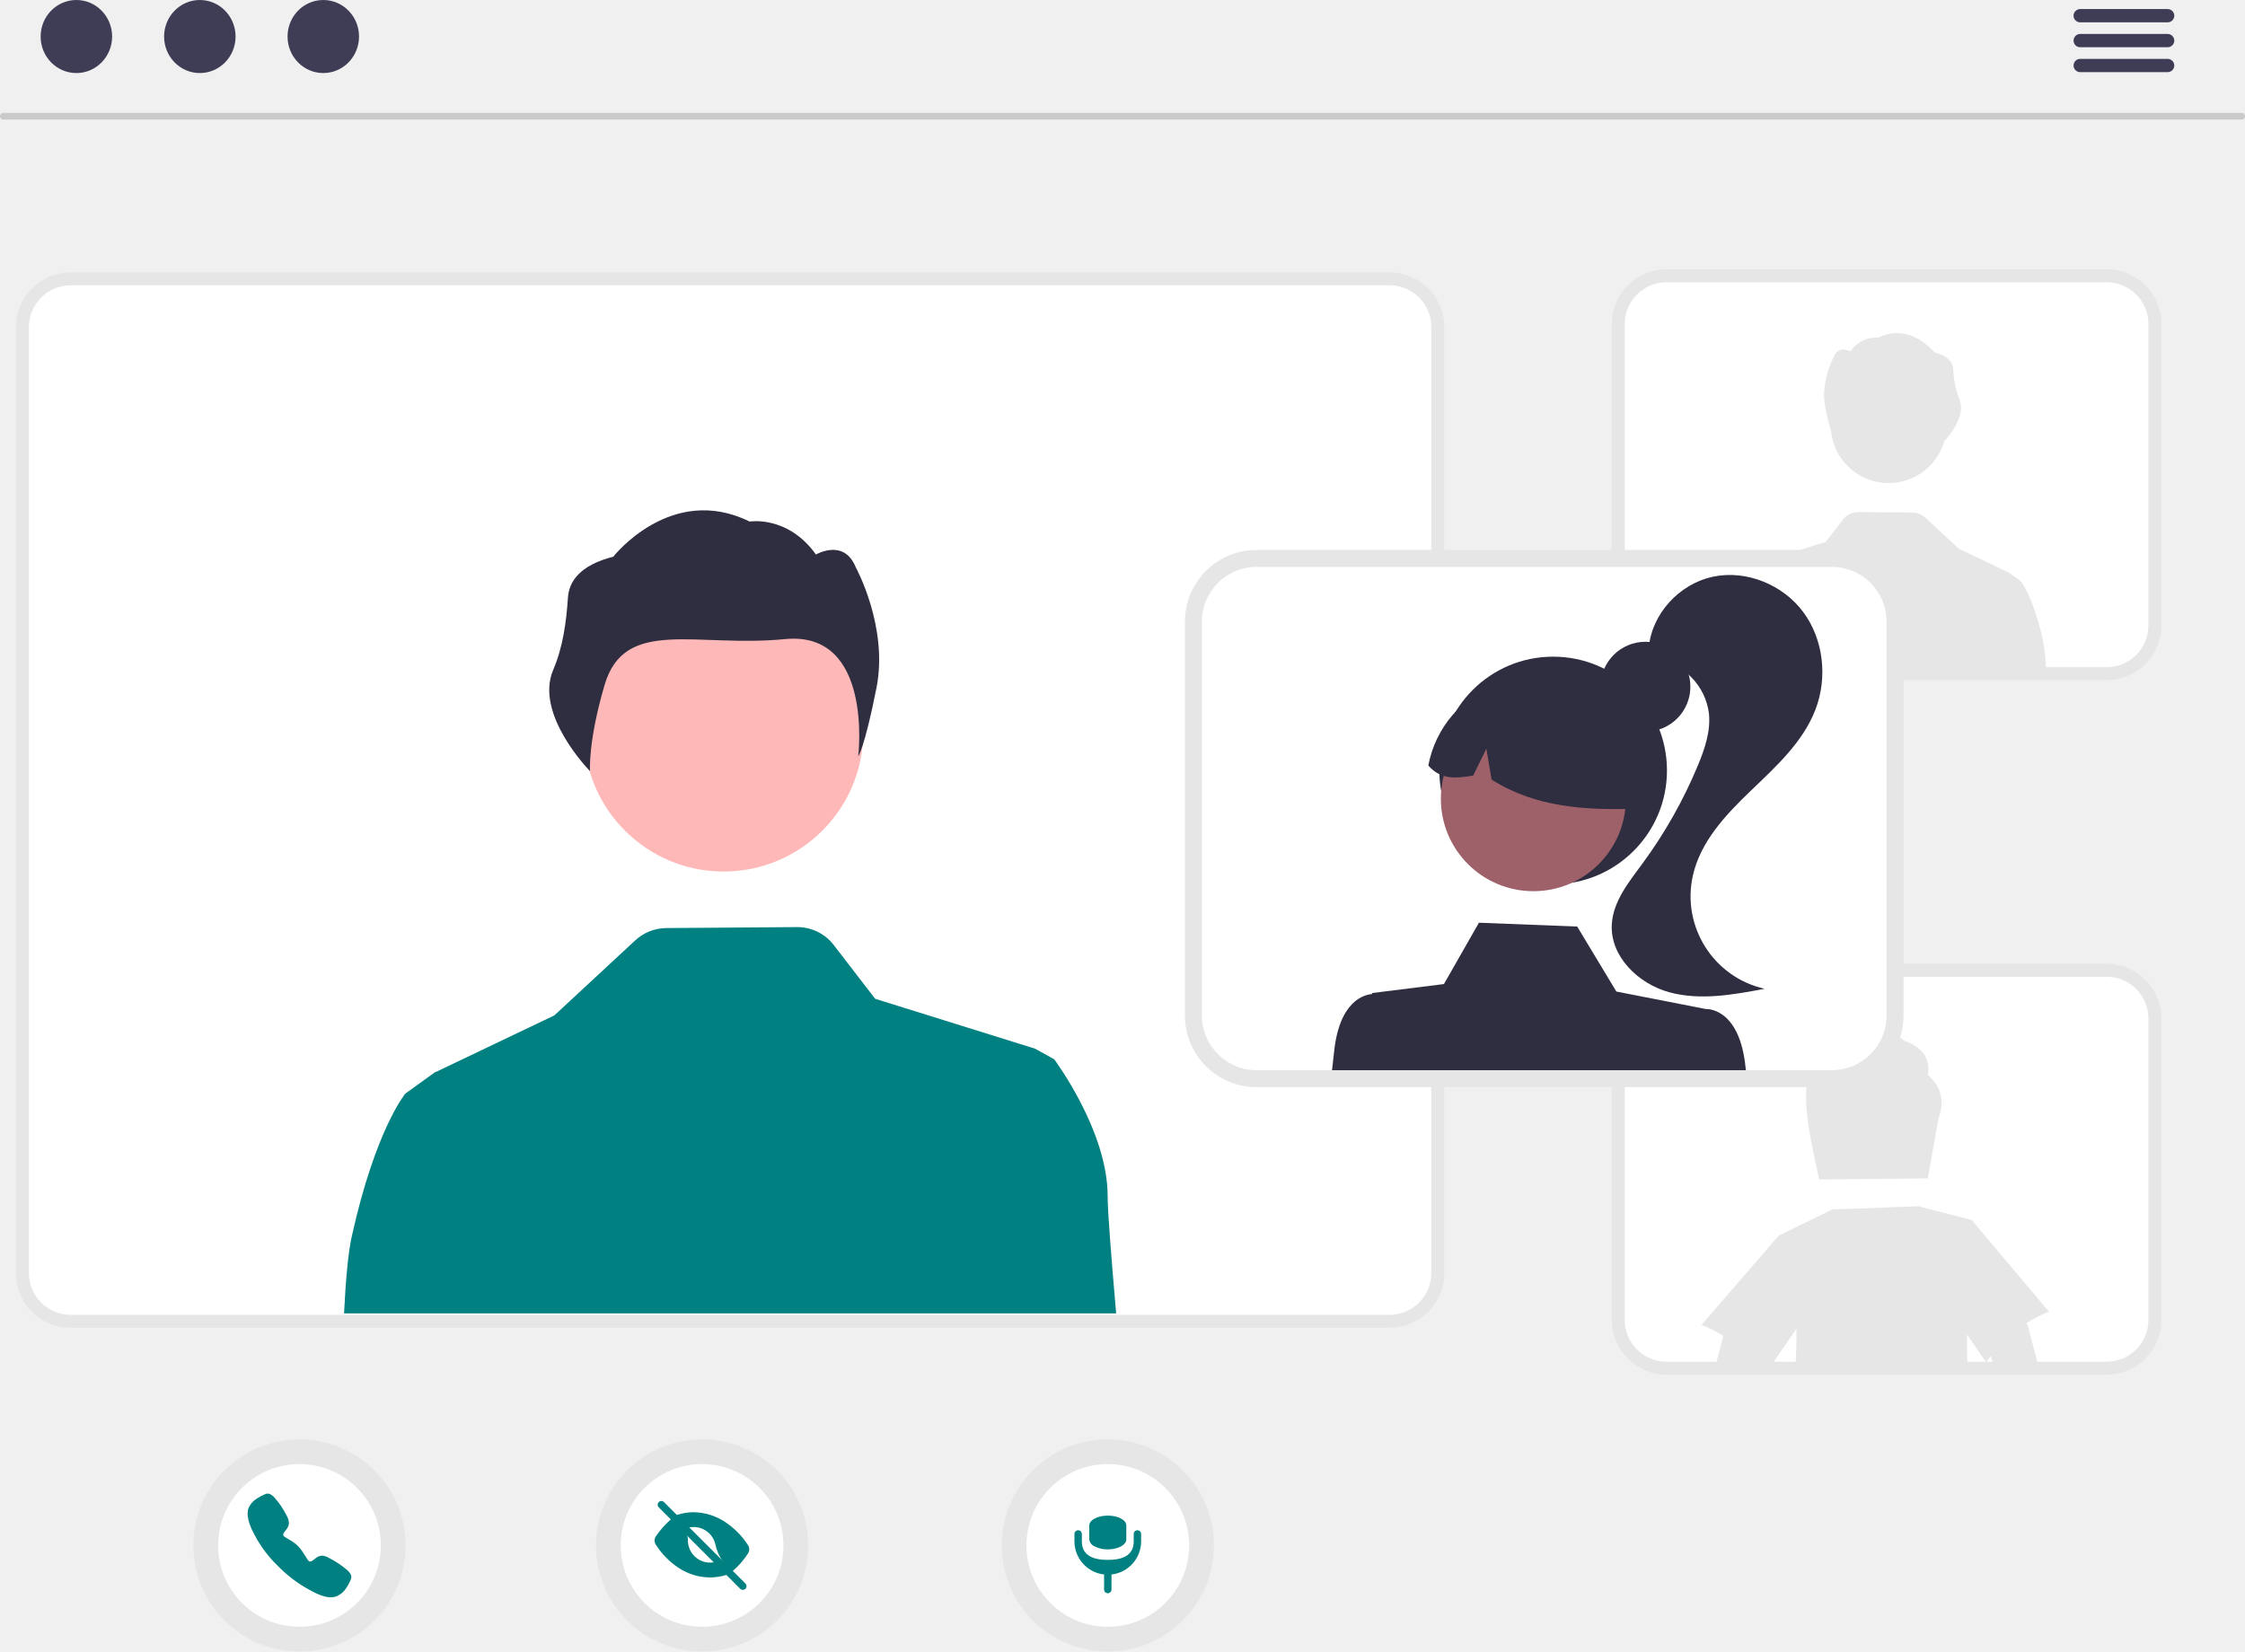
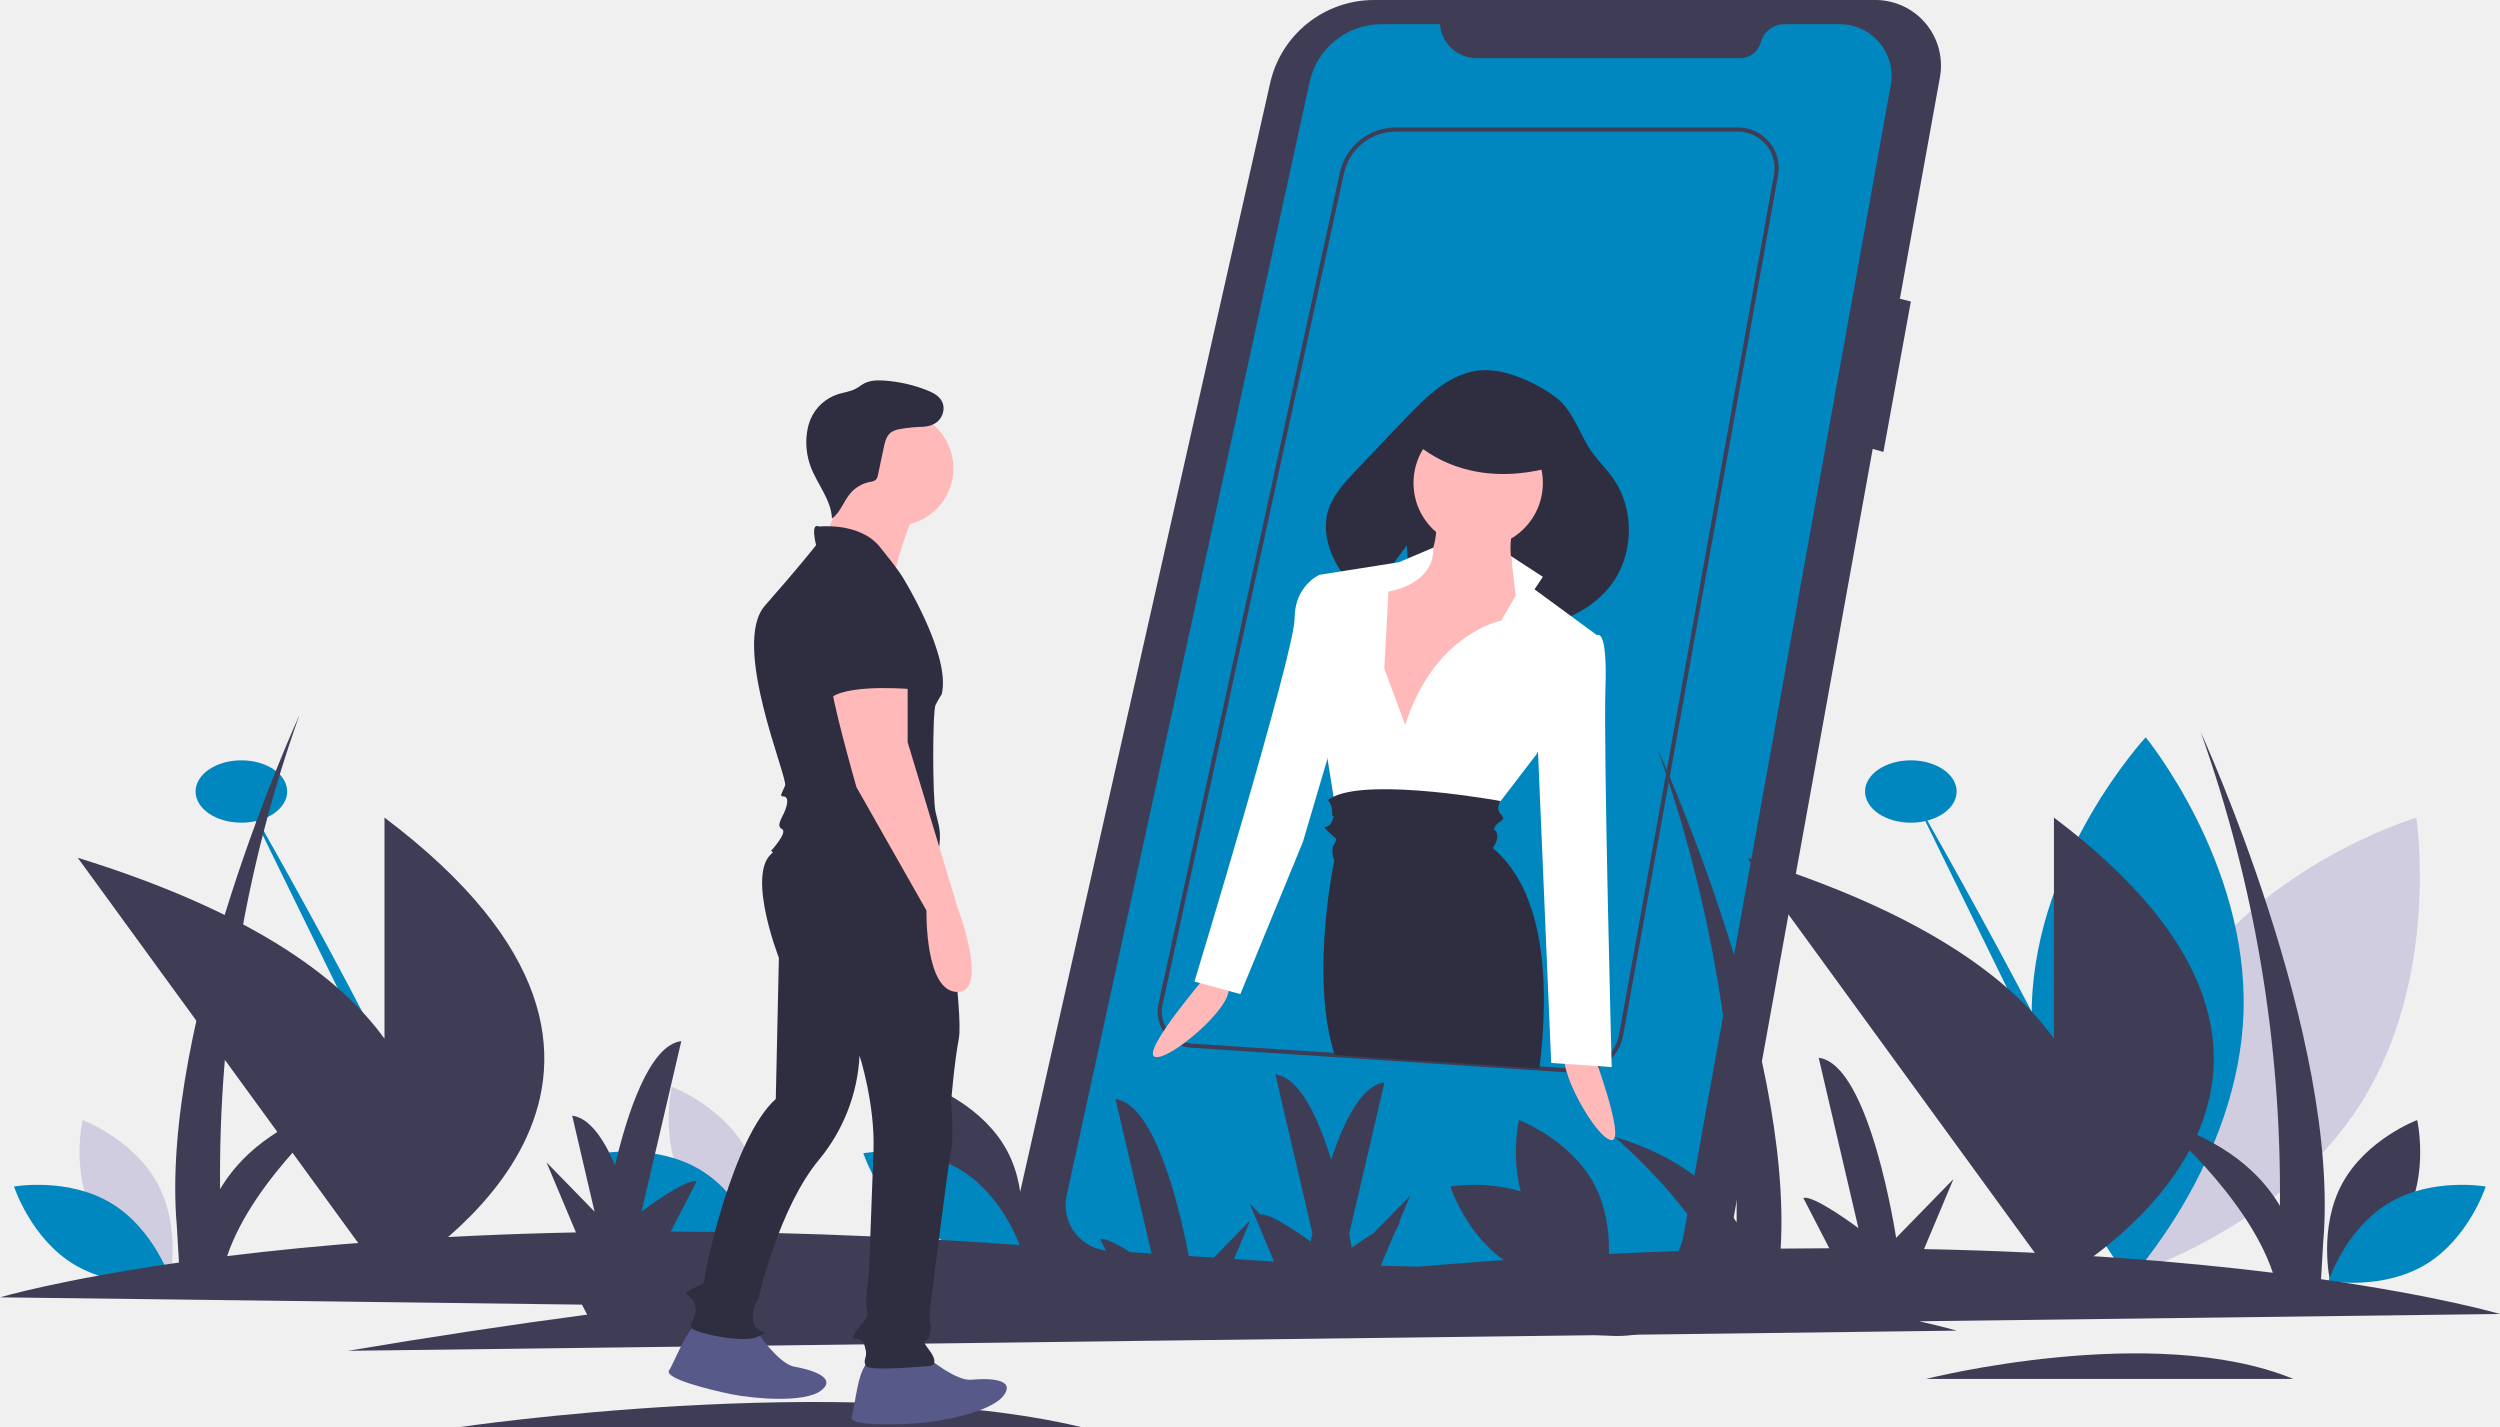
- <svg xmlns="http://www.w3.org/2000/svg" data-name="Layer 1" width="749.467" height="551.451" viewBox="0 0 749.467 551.451">
-   <path d="M689.138,617.637H248.87a18.307,18.307,0,0,1-18.286-18.286V283.484a18.307,18.307,0,0,1,18.286-18.286H689.138a18.307,18.307,0,0,1,18.286,18.286V599.351A18.307,18.307,0,0,1,689.138,617.637ZM248.87,274.822a8.672,8.672,0,0,0-8.662,8.662V599.351a8.672,8.672,0,0,0,8.662,8.662H689.138a8.672,8.672,0,0,0,8.662-8.662V283.484a8.672,8.672,0,0,0-8.662-8.662Z" transform="translate(-225.2664 -174.2744)" fill="#e6e6e6" />
-   <circle cx="234.381" cy="516.028" r="35.423" fill="#e6e6e6" />
-   <circle cx="234.381" cy="516.028" r="27.158" fill="#fff" />
-   <path d="M473.252,705.135a1.231,1.231,0,0,1-.874-.363L445.164,677.559a1.237,1.237,0,0,1,1.749-1.749l27.214,27.214a1.237,1.237,0,0,1-.874,2.111Z" transform="translate(-225.2664 -174.2744)" fill="#008080" />
-   <path d="M475.006,692.92a2.489,2.489,0,0,0-.008-2.687,26.203,26.203,0,0,0-7.675-7.772,19.447,19.447,0,0,0-10.51-3.252,17.514,17.514,0,0,0-5.552.911.309.309,0,0,0-.121.513l3.652,3.652a.314.314,0,0,0,.297.081,7.422,7.422,0,0,1,8.966,5.454l.009.036a16.307,16.307,0,0,0,4.162,7.865l1.164,1.164a.31.31,0,0,0,.418.018A26.58,26.58,0,0,0,475.006,692.92Z" transform="translate(-225.2664 -174.2744)" fill="#008080" />
-   <path d="M462.336,696.036a7.422,7.422,0,0,1-7.422-7.421q0-.01,0-.019a4.905,4.905,0,0,0-1.369-3.522l-3.671-3.672a.31.31,0,0,0-.42-.016,30.912,30.912,0,0,0-5.229,5.852,2.468,2.468,0,0,0-.049,2.748,25.822,25.822,0,0,0,7.598,7.781,19.158,19.158,0,0,0,10.538,3.218,18.416,18.416,0,0,0,5.616-.893.309.309,0,0,0,.124-.513l-3.67-3.669a.311.311,0,0,0-.296-.081A7.419,7.419,0,0,1,462.336,696.036Z" transform="translate(-225.2664 -174.2744)" fill="#008080" />
-   <circle cx="99.981" cy="516.028" r="35.423" fill="#e6e6e6" />
-   <circle cx="99.981" cy="516.028" r="27.158" fill="#fff" />
-   <path d="M335.681,707.62c-1.509,0-3.629-.546-6.803-2.319a44.234,44.234,0,0,1-10.685-7.992,40.548,40.548,0,0,1-8.024-10.682c-2.848-5.18-2.363-7.895-1.82-9.055a7.228,7.228,0,0,1,2.833-3.04,13.629,13.629,0,0,1,2.214-1.175c.077-.033.149-.065.213-.094a2.069,2.069,0,0,1,1.697-.155,4.971,4.971,0,0,1,1.613,1.237,26.804,26.804,0,0,1,4.033,5.986,5.964,5.964,0,0,1,.791,2.452,3.874,3.874,0,0,1-.986,2.305c-.101.138-.202.271-.299.399-.588.773-.717.997-.632,1.395.172.802,2.785,1.499,4.898,3.607s3.104,5.003,3.909,5.174c.416.089.644-.046,1.442-.655.114-.087.232-.178.355-.268a3.895,3.895,0,0,1,2.339-1.047h.005a5.602,5.602,0,0,1,2.463.864,29.533,29.533,0,0,1,5.964,4.003,4.969,4.969,0,0,1,1.241,1.609,2.086,2.086,0,0,1-.155,1.701c-.029.064-.06.135-.094.213a13.645,13.645,0,0,1-1.182,2.21,7.23,7.23,0,0,1-3.045,2.828A5.212,5.212,0,0,1,335.681,707.62Z" transform="translate(-225.2664 -174.2744)" fill="#008080" />
-   <circle cx="369.822" cy="516.028" r="35.423" fill="#e6e6e6" />
-   <circle cx="369.822" cy="516.028" r="27.158" fill="#fff" />
-   <path d="M604.984,685.231a1.237,1.237,0,0,0-1.237,1.237v2.474c0,4.782-3.877,6.185-8.659,6.185-4.782,0-8.659-1.403-8.659-6.185v-2.474a1.237,1.237,0,1,0-2.474,0v2.474a11.144,11.144,0,0,0,9.896,11.059v5.022a1.237,1.237,0,0,0,1.237,1.237h0a1.237,1.237,0,0,0,1.237-1.237v-5.022a11.144,11.144,0,0,0,9.896-11.059v-2.474A1.237,1.237,0,0,0,604.984,685.231Z" transform="translate(-225.2664 -174.2744)" fill="#008080" />
-   <path d="M595.088,691.627a9.276,9.276,0,0,1-4.372-1,2.909,2.909,0,0,1-1.813-2.36v-4.604c-.013-1.825,2.734-3.311,6.137-3.318h0c.016,0,.032,0,.048,0,3.379-.02,6.148,1.434,6.185,3.247q.001.035,0,.071v4.604C601.29,690.11,598.523,691.613,595.088,691.627Z" transform="translate(-225.2664 -174.2744)" fill="#008080" />
-   <path d="M689.138,613.306H248.87a13.971,13.971,0,0,1-13.955-13.955V283.484a13.971,13.971,0,0,1,13.955-13.955H689.138a13.971,13.971,0,0,1,13.955,13.955V599.351A13.971,13.971,0,0,1,689.138,613.306Z" transform="translate(-225.2664 -174.2744)" fill="#fff" />
-   <circle id="bc830966-b266-4f4f-8d3f-80253a76a671" data-name="ab6171fa-7d69-4734-b81c-8dff60f9761b" cx="241.582" cy="244.406" r="46.601" fill="#ffb8b8" />
-   <path id="b07e6ca0-7838-4b10-83c0-af225f768a0c-263" data-name="bf427902-b9bf-4946-b5d7-5c1c7e04535e" d="M414.864,373.849c.352-5.352,3.891-10.828,15.135-13.689,0,0,19.297-24.675,45.519-11.735,0,0,12.712-2.187,22.139,11.002,0,0,9.346-5.512,13.289,4.258,0,0,10.961,19.929,6.926,40.256s-6.101,22.864-6.101,22.864,5.144-42.046-24.483-39.131-53.478-7.503-60.188,15.308c-5.571,18.942-4.869,28.779-4.869,28.779s-18.63-18.896-12.296-33.775C413.175,390.376,414.32,382.103,414.864,373.849Z" transform="translate(-225.2664 -174.2744)" fill="#2f2e41" />
-   <path d="M340.121,612.824H597.886c-1.723-19.662-2.849-34.291-2.849-39.238,0-21.818-17.853-45.628-17.853-45.628l-6.39-3.532L517.428,507.776,503.617,489.836a15.357,15.357,0,0,0-12.3-6.005l-43.627.327a15.404,15.404,0,0,0-10.346,4.1L410.33,513.319l-39.623,18.921-.067-.067-.414.308-5.88,4.235-3.782,2.733s-9.923,11.905-17.853,47.611C341.517,592.43,340.68,601.419,340.121,612.824Z" transform="translate(-225.2664 -174.2744)" fill="#008080" />
-   <path d="M973.649,214.191H226.351a1.109,1.109,0,0,1,0-2.218H973.649a1.109,1.109,0,0,1,0,2.218Z" transform="translate(-225.2664 -174.2744)" fill="#cacaca" />
-   <ellipse cx="25.497" cy="12.197" rx="11.931" ry="12.197" fill="#3f3d56" />
-   <ellipse cx="66.712" cy="12.197" rx="11.931" ry="12.197" fill="#3f3d56" />
-   <ellipse cx="107.927" cy="12.197" rx="11.931" ry="12.197" fill="#3f3d56" />
-   <path d="M948.955,181.735H919.67a2.218,2.218,0,0,1,0-4.435h29.285a2.218,2.218,0,0,1,0,4.435Z" transform="translate(-225.2664 -174.2744)" fill="#3f3d56" />
-   <path d="M948.955,190.051H919.67a2.218,2.218,0,0,1,0-4.435h29.285a2.218,2.218,0,0,1,0,4.435Z" transform="translate(-225.2664 -174.2744)" fill="#3f3d56" />
-   <path d="M948.955,198.366H919.67a2.218,2.218,0,0,1,0-4.435h29.285a2.218,2.218,0,0,1,0,4.435Z" transform="translate(-225.2664 -174.2744)" fill="#3f3d56" />
-   <path d="M928.538,633.289H781.618a18.307,18.307,0,0,1-18.286-18.286V514.376a18.307,18.307,0,0,1,18.286-18.286H928.538a18.307,18.307,0,0,1,18.286,18.286V615.003A18.307,18.307,0,0,1,928.538,633.289ZM781.618,505.714a8.672,8.672,0,0,0-8.662,8.662V615.003a8.672,8.672,0,0,0,8.662,8.662H928.538a8.672,8.672,0,0,0,8.662-8.662V514.376a8.672,8.672,0,0,0-8.662-8.662Z" transform="translate(-225.2664 -174.2744)" fill="#e6e6e6" />
-   <path d="M928.538,628.958H781.618a13.971,13.971,0,0,1-13.955-13.955V514.375a13.971,13.971,0,0,1,13.955-13.955h146.92a13.971,13.971,0,0,1,13.955,13.955v100.627A13.971,13.971,0,0,1,928.538,628.958Z" transform="translate(-225.2664 -174.2744)" fill="#fff" />
-   <path d="M868.855,533.177c.85-5.299-1.554-9.2-7.926-11.402-6.338-5.5-15.706-6.819-21.329,1.99a8.823,8.823,0,0,0-9.301,7.903c-5.165,6.003.57,28.036,2.269,36.431l9.066-.089,18.098-.179,9.122-.089,3.477-19.686C874.444,542.332,873.583,537.313,868.855,533.177Z" transform="translate(-225.2664 -174.2744)" fill="#e6e6e6" />
-   <path d="M901.776,616.054a43.68,43.68,0,0,1,7.49-3.823l-25.778-30.607-17.036-4.36q-.209-.118-.415-.241l-28.739,1.102-.123-.123L819.054,586.867l-25.778,29.802a43.376,43.376,0,0,1,7.3,3.689l-2.661,10.117h18.445l4.907-7.132h.246c0-.123.011-.246.011-.369l3.443-5.008c.078,4.047-.034,8.216-.313,12.509h57.369c-.089-3.566-.112-7.11-.112-10.631l6.417,9.312c.481-.704.995-1.364,1.509-2.035l1.263,3.354H905.789l-3.521-13.392A3.132,3.132,0,0,0,901.776,616.054Z" transform="translate(-225.2664 -174.2744)" fill="#e6e6e6" />
-   <path d="M928.538,401.384H781.618a18.307,18.307,0,0,1-18.286-18.286V282.471a18.307,18.307,0,0,1,18.286-18.286H928.538a18.307,18.307,0,0,1,18.286,18.286V383.098A18.307,18.307,0,0,1,928.538,401.384ZM781.618,273.81a8.672,8.672,0,0,0-8.662,8.662V383.098a8.672,8.672,0,0,0,8.662,8.662H928.538a8.672,8.672,0,0,0,8.662-8.662V282.471a8.672,8.672,0,0,0-8.662-8.662Z" transform="translate(-225.2664 -174.2744)" fill="#e6e6e6" />
-   <path d="M928.538,397.053H781.618a13.971,13.971,0,0,1-13.955-13.955V282.471a13.971,13.971,0,0,1,13.955-13.955H928.538a13.971,13.971,0,0,1,13.955,13.955V383.098A13.971,13.971,0,0,1,928.538,397.053Z" transform="translate(-225.2664 -174.2744)" fill="#fff" />
-   <path d="M836.521,318.131a19.333,19.333,0,0,0,37.813,3.476c.626-.652,7.565-8.067,5.053-13.966a30.521,30.521,0,0,1-2.045-10.018c-.146-2.221-1.615-4.494-6.282-5.682,0,0-8.009-10.241-18.892-4.871,0,0-5.276-.908-9.188,4.566,0,0-3.879-2.288-5.515,1.767,0,0-4.549,8.271-2.874,16.708A72.671,72.671,0,0,0,836.521,318.131Z" transform="translate(-225.2664 -174.2744)" fill="#e6e6e6" />
-   <path d="M907.288,388.114c-3.291-14.819-7.41-19.76-7.41-19.76l-1.57-1.134-2.441-1.758-.172-.128-.028.028-16.445-7.853-11.212-10.401a6.393,6.393,0,0,0-4.294-1.702L845.611,345.27a6.374,6.374,0,0,0-5.105,2.493l-5.732,7.446-22.149,6.91-2.652,1.466s-7.41,9.882-7.41,18.938c0,2.053-.467,8.125-1.182,16.285H908.363A72.966,72.966,0,0,0,907.288,388.114Z" transform="translate(-225.2664 -174.2744)" fill="#e6e6e6" />
-   <path d="M836.83,537.277H644.747A23.934,23.934,0,0,1,620.84,513.37V381.81A23.934,23.934,0,0,1,644.747,357.903h192.083a23.934,23.934,0,0,1,23.907,23.907V513.37A23.934,23.934,0,0,1,836.83,537.277ZM644.747,370.486a11.338,11.338,0,0,0-11.324,11.324V513.37a11.338,11.338,0,0,0,11.324,11.324h192.083A11.338,11.338,0,0,0,848.154,513.37V381.81a11.338,11.338,0,0,0-11.324-11.324Z" transform="translate(-225.2664 -174.2744)" fill="#e6e6e6" />
-   <path d="M836.828,363.564h-192.08a18.275,18.275,0,0,0-18.25,18.25v131.56a18.266,18.266,0,0,0,18.25,18.24h192.08a18.266,18.266,0,0,0,18.25-18.24v-131.56A18.275,18.275,0,0,0,836.828,363.564Z" transform="translate(-225.2664 -174.2744)" fill="#fff" />
-   <circle cx="549.313" cy="229.288" r="15" fill="#2f2e41" />
-   <circle cx="518.498" cy="257.26" r="38" fill="#2f2e41" />
-   <circle cx="511.896" cy="266.692" r="30.879" fill="#9e616a" />
-   <path d="M725.521,402.511a35.371,35.371,0,0,1,45.783,41.818c-16.217.437-33.009-.204-48.078-9.736l-1.76-10.328-4.389,8.966c-5.442.928-10.827,1.54-14.985-3.357A36.116,36.116,0,0,1,725.521,402.511Z" transform="translate(-225.2664 -174.2744)" fill="#2f2e41" />
-   <path d="M797.06,366.851c11.158-2.388,23.377,2.618,30.186,11.774,6.81,9.156,8.18,21.896,4.099,32.552-4.163,10.871-13.151,19.029-21.556,27.084-8.404,8.054-16.865,17.047-19.388,28.411a31.667,31.667,0,0,0,23.971,37.759c-10.526,1.997-21.49,3.981-31.826,1.165-10.337-2.816-19.791-11.969-19.198-22.666.427-7.708,5.689-14.145,10.265-20.361a156.364,156.364,0,0,0,18.484-32.739c2.301-5.545,4.313-11.464,3.667-17.432A20.916,20.916,0,0,0,778.467,394.485l-2.76-3.874C776.628,379.238,785.902,369.239,797.06,366.851Z" transform="translate(-225.2664 -174.2744)" fill="#2f2e41" />
-   <path d="M808.008,530.764c-2-20.38-13.3-19.58-13.3-19.58l-29.84-5.83-13.07-21.7-32.81-1.28-11.68,20.48-24,3-.02.34c-2.38.18-10.96,2.06-12.68,19.57-.16,1.61-.38,3.58-.66,5.85h138.15C808.068,531.314,808.038,531.034,808.008,530.764Z" transform="translate(-225.2664 -174.2744)" fill="#2f2e41" />
+ <svg xmlns="http://www.w3.org/2000/svg" data-name="Layer 1" width="1200.983" height="685.505" viewBox="0 0 1200.983 685.505">
+   <path d="M900.193,107.249H659.577a51.15,51.15,0,0,0-49.898,39.901L488.101,686.416a41.34,41.34,0,0,0,38.294,50.382L773.749,748.986a54.615,54.615,0,0,0,56.43-44.827l68.967-381.268,5.131,1.466,13.196-72.265-5.281-1.32,19.251-106.426A31.493,31.493,0,0,0,900.193,107.249Z" transform="translate(0.49146 -107.2475)" fill="#3f3d56" />
+   <path d="M691.254,118.874H663.167a35.349,35.349,0,0,0-34.536,27.813L511.932,681.555a21.903,21.903,0,0,0,19.967,26.525l246.554,16.159a28.367,28.367,0,0,0,29.773-23.277L907.806,148.124a24.846,24.846,0,0,0-24.452-29.25h-26.645a11.726,11.726,0,0,0-11.323,8.677v0a10.352,10.352,0,0,1-9.996,7.661H708.897a17.695,17.695,0,0,1-17.643-16.338Z" transform="translate(0.49146 -107.2475)" fill="#0087bf" />
+   <path d="M1047.635,582.907c-38.475,60.796-26.665,137.293-26.665,137.293s74.19-22.072,112.665-82.867,26.665-137.293,26.665-137.293S1086.11,522.112,1047.635,582.907Z" transform="translate(0.49146 -107.2475)" fill="#d0cde1" />
+   <path d="M1077.297,593.16c-2.128,71.916-54.718,128.71-54.718,128.71s-49.14-59.804-47.013-131.72S1030.284,461.44,1030.284,461.44,1079.424,521.244,1077.297,593.16Z" transform="translate(0.49146 -107.2475)" fill="#0087bf" />
+   <ellipse cx="115.953" cy="380.233" rx="22" ry="14.975" fill="#0087bf" />
+   <path d="M115.461,487.481S219.96,669.048,217.21,695.253" transform="translate(0.49146 -107.2475)" fill="#0087bf" />
+   <path d="M184.21,500.006V606.219C162.321,575.889,118.661,544.658,36.846,519.306L184.21,721.722V723.26s.278-.15.797-.443l.251.345s.21-.281.587-.825C203.014,712.391,347.009,622.719,184.21,500.006Z" transform="translate(0.49146 -107.2475)" fill="#3f3d56" />
+   <ellipse cx="917.953" cy="380.233" rx="22" ry="14.975" fill="#0087bf" />
+   <path d="M917.461,487.481s104.499,181.567,101.749,207.773" transform="translate(0.49146 -107.2475)" fill="#0087bf" />
+   <path d="M986.21,500.006V606.219C964.321,575.889,920.661,544.658,838.846,519.306L986.21,721.722V723.26s.278-.15.797-.443l.251.345s.21-.281.587-.825C1005.014,712.391,1149.009,622.719,986.21,500.006Z" transform="translate(0.49146 -107.2475)" fill="#3f3d56" />
+   <path d="M44.941,692.259c11.55,21.42,36.063,30.615,36.063,30.615s5.787-25.533-5.763-46.953-36.063-30.615-36.063-30.615S33.391,670.839,44.941,692.259Z" transform="translate(0.49146 -107.2475)" fill="#d0cde1" />
+   <path d="M52.88,685.212C73.732,697.757,81.763,722.676,81.763,722.676s-25.777,4.579-46.63-7.967S6.25,677.245,6.25,677.245,32.027,672.666,52.88,685.212Z" transform="translate(0.49146 -107.2475)" fill="#0087bf" />
+   <path d="M734.941,692.259c11.55,21.42,36.063,30.615,36.063,30.615s5.787-25.533-5.763-46.953-36.063-30.615-36.063-30.615S723.391,670.839,734.941,692.259Z" transform="translate(0.49146 -107.2475)" fill="#3f3d56" />
+   <path d="M742.88,685.212c20.852,12.545,28.883,37.464,28.883,37.464s-25.777,4.579-46.63-7.967S696.25,677.245,696.25,677.245,722.027,672.666,742.88,685.212Z" transform="translate(0.49146 -107.2475)" fill="#3f3d56" />
+   <path d="M452.941,676.259c11.55,21.42,36.063,30.615,36.063,30.615s5.787-25.533-5.763-46.953-36.063-30.615-36.063-30.615S441.391,654.839,452.941,676.259Z" transform="translate(0.49146 -107.2475)" fill="#3f3d56" />
+   <path d="M460.88,669.212c20.852,12.545,28.883,37.464,28.883,37.464s-25.777,4.579-46.63-7.967S414.25,661.245,414.25,661.245,440.027,656.666,460.88,669.212Z" transform="translate(0.49146 -107.2475)" fill="#0087bf" />
+   <path d="M327.941,676.259c11.55,21.42,36.063,30.615,36.063,30.615s5.787-25.533-5.763-46.953-36.063-30.615-36.063-30.615S316.391,654.839,327.941,676.259Z" transform="translate(0.49146 -107.2475)" fill="#d0cde1" />
+   <path d="M335.88,669.212c20.852,12.545,28.883,37.464,28.883,37.464s-25.777,4.579-46.63-7.967S289.25,661.245,289.25,661.245,315.027,656.666,335.88,669.212Z" transform="translate(0.49146 -107.2475)" fill="#0087bf" />
+   <path d="M1154.941,692.259c-11.55,21.42-36.063,30.615-36.063,30.615s-5.787-25.533,5.763-46.953,36.063-30.615,36.063-30.615S1166.491,670.839,1154.941,692.259Z" transform="translate(0.49146 -107.2475)" fill="#3f3d56" />
+   <path d="M1147.002,685.212c-20.852,12.545-28.883,37.464-28.883,37.464s25.777,4.579,46.63-7.967,28.883-37.464,28.883-37.464S1167.855,672.666,1147.002,685.212Z" transform="translate(0.49146 -107.2475)" fill="#0087bf" />
+   <path d="M1200.491,738.477s-28.763-8.523-85.974-16.715l1.03-17.503c8.611-98.572-58.873-245.421-58.873-245.421a658.936,658.936,0,0,1,38.086,227.671c-8.949-15.17-26.075-31.441-58.723-41.151,0,0,42.751,35.741,55.335,73.321-43.14-5.333-99.031-10.011-167.568-11.382L937.93,673.664l-27.544,28.243s-12.535-83.537-37.188-86.51l19.077,81.814S870.739,681.07,865.837,682.773l12.442,24.123q-11.475.025-23.356.177c5.905-98.45-59.248-240.236-59.248-240.236a658.934,658.934,0,0,1,38.086,227.671c-8.949-15.17-26.075-31.441-58.723-41.151,0,0,29.394,24.575,46.61,54.396-43.29,1.199-90.268,3.722-140.911,7.985q-8.819-.258-17.931-.442l6.61-15.74,2.557-4.958a2.257,2.257,0,0,0-.436-.093l5.392-12.84-17.517,17.962c-3.936,2.386-7.885,5.103-10.56,7.003-.285-1.684-.685-3.953-1.201-6.671l16.96-72.736c-10.926,1.318-19.47,18.461-25.599,37.142-6.195-20.104-15.147-39.56-26.815-40.967L629.971,699.619c-.289,1.437-.553,2.796-.793,4.058-5.462-3.937-19.998-14.016-24.178-12.939l-5.12-5.25L612.239,714.916q-8.892.04-18.015.154-1.514-.168-3.027-.336l8.922-21.245-19.593,20.091q-4.785-.509-9.534-.999c-4.077-21.765-16.014-74.996-35.605-77.358l17.62,75.565q-4.373-.422-8.709-.826c-6.292-4.093-13.654-8.273-16.272-7.363l3.182,6.169c-78.453-6.951-148.297-9.738-209.488-9.871L334.163,674.773c-4.902-1.703-26.438,14.438-26.438,14.438l19.077-81.814c-15.331,1.849-25.974,34.851-31.832,59.547-5.507-12.801-12.372-22.732-20.583-23.722L285.135,689.315,262.07,665.664l14.124,33.632c-68.537,1.371-124.428,6.049-167.568,11.382,12.585-37.58,55.335-73.321,55.335-73.321-32.648,9.71-49.774,25.982-58.723,41.151a658.934,658.934,0,0,1,38.086-227.671S75.841,597.687,84.452,696.259l1.03,17.503C28.271,721.954-.491,730.477-.491,730.477l279.579,3.505,2.476,4.801q-55.159,7.32-114.891,17.382l772.819-9.687s-6.033-1.785-18.03-4.502Z" transform="translate(0.49146 -107.2475)" fill="#3f3d56" />
+   <path d="M220.742,792.753s184-27,298,0" transform="translate(0.49146 -107.2475)" fill="#3f3d56" />
+   <path d="M924.742,769.68s108.98-27.639,176.5,0" transform="translate(0.49146 -107.2475)" fill="#3f3d56" />
+   <path d="M757.448,622.69q-.715,0-1.432-.046l-17.053-1.12L571.854,610.575a17.281,17.281,0,0,1-13.669-8.29,17.217,17.217,0,0,1-2.152-12.731L643.203,190.033a27.549,27.549,0,0,1,26.767-21.557h164.471a19.561,19.561,0,0,1,19.244,23.027L779.305,604.435a22.249,22.249,0,0,1-4.815,10.301l-.207.499-.216.001a22.282,22.282,0,0,1-6.457,5.01l-.121.057A22.236,22.236,0,0,1,757.448,622.69ZM669.97,170.477a25.538,25.538,0,0,0-24.812,19.983l-87.17,399.52a15.408,15.408,0,0,0,10.12,17.839,15.429,15.429,0,0,0,3.883.761l184.155,12.069a20.181,20.181,0,0,0,10.423-2.124l.114-.053a20.259,20.259,0,0,0,5.843-4.513l.325-.381a20.24,20.24,0,0,0,4.487-9.5l74.379-412.929.984.177-.984-.177a17.562,17.562,0,0,0-17.275-20.673Z" transform="translate(0.49146 -107.2475)" fill="#3f3d56" />
+   <path d="M579.03,575.944s-31.382,36.598-24.786,38.987,37.391-23.761,35.411-33.006Z" transform="translate(0.49146 -107.2475)" fill="#ffb9b9" />
+   <path d="M763.738,609.861s17.037,45.099,10.022,45.099-27.06-35.077-22.049-43.095Z" transform="translate(0.49146 -107.2475)" fill="#ffb9b9" />
+   <path d="M774.339,336.879c-2.813-3.978-6.273-7.455-9.242-11.318-6.844-8.907-9.212-20.776-18.397-27.607-9.088-6.759-23.51-13.411-34.883-12.878-14.988.702-26.878,12.33-37.211,23.211q-11.844,12.472-23.688,24.944c-5.712,6.015-11.635,12.401-13.694,20.437-1.979,7.723-.048,16.02,3.575,23.122a56.276,56.276,0,0,0,15.477,18.476c7.929-10.918,19.038-25.994,19.038-25.994l2.586,37.5c13.434,4.452,27.864,5.327,42.021,4.343l4.193-15.375,4.401,14.524c16.918-2.243,33.913-8.084,44.386-21.286C784.479,374.381,785.094,352.091,774.339,336.879Z" transform="translate(0.49146 -107.2475)" fill="#2f2e41" />
+   <circle cx="710.111" cy="232.018" r="31.068" fill="#ffb9b9" />
+   <path d="M689.575,354.298s2.004,24.053-11.024,26.057-27.06,0-27.06,8.018,10.022,81.179,10.022,81.179l25.055-2.004,35.077-34.075,19.042-37.082s-23.051-10.022-13.029-40.088Z" transform="translate(0.49146 -107.2475)" fill="#ffb9b9" />
+   <path d="M674.542,455.521,664.52,428.461l2.004-37.082s22.005-3.007,21.526-21.046L671.535,377.349l-38.084,6.013v35.077S620.423,439.486,635.456,460.532l7.015,44.097,72.159-5.011L737.681,469.552l29.064-57.126-30.066-22.049,4.009-6.013-15.336-10.001,2.307,19.021-7.015,12.026S688.573,411.424,674.542,455.521Z" transform="translate(0.49146 -107.2475)" fill="#fff" />
+   <path d="M639.465,385.367l-6.013-2.004s-12.026,5.011-12.026,21.046-48.106,174.384-48.106,174.384l22.049,6.013,30.066-73.161L643.474,450.51Z" transform="translate(0.49146 -107.2475)" fill="#fff" />
+   <path d="M758.727,412.426H766.745s5.011-4.009,4.009,25.055,3.007,182.401,3.007,182.401l-29.064-2.004L737.681,452.514Z" transform="translate(0.49146 -107.2475)" fill="#fff" />
+   <path d="M739.03,620.527l-54.77-3.59-13.31-.87-30.31-1.99c-.46-1.63-.86-3.04-1.18-4.22-10.02-37.08,1.01-89.19,1.01-89.19s-2.01-5.01,0-8.02c2-3.01,1-2-3.01-6.01s0,0,2-5.01c2.01-5.02,0,0,0-4.01a8.815,8.815,0,0,0-2-6.02,13.37,13.37,0,0,1,2.68-1.64c19.07-9.14,80.28,2.11,80.28,2.11s-.04.05-.11.15c-.48.7-2.3,3.76.33,6.4,3.01,3.01-2,3.01-3,6.01-1.01,3.01,0,0,1,3.01s-2.01,7.01-2.01,7.01C742.43,536.327,743.79,581.657,739.03,620.527Z" transform="translate(0.49146 -107.2475)" fill="#2f2e41" />
+   <path d="M684.26,616.937l-13.31-.87c2.26-10.27,3.59-16.23,3.59-16.23Z" transform="translate(0.49146 -107.2475)" fill="#2f2e41" />
+   <path d="M676.045,316.716s25.055,30.066,75.165,13.029l-14.031-25.055L704.107,294.667Z" transform="translate(0.49146 -107.2475)" fill="#2f2e41" />
+   <path d="M444.476,758.893s14.159,11.923,21.611,11.178,21.611-.745,15.649,7.452-30.554,12.669-40.987,13.414-33.535,1.49-32.044-2.981,2.981-25.337,8.943-26.828S444.476,758.893,444.476,758.893Z" transform="translate(0.49146 -107.2475)" fill="#575a89" />
+   <path d="M363.211,747.186s10.434,15.29,17.812,16.575,21.016,5.09,13.071,11.384-32.834,3.991-43.084,1.905-32.701-7.577-30.064-11.483,9.681-23.604,15.824-23.437S363.211,747.186,363.211,747.186Z" transform="translate(0.49146 -107.2475)" fill="#575a89" />
+   <path d="M452.771,528.517s9.591,65.684,7.355,77.607-3.726,30.554-3.726,30.554,1.49,15.649,0,23.102-10.433,78.247-10.433,79.738,1.49,5.962,0,9.688-4.471.745,0,6.707,1.49,7.452.745,7.452-29.809,2.981-31.299,0,.745-3.726,0-7.452-1.49-4.471-2.981-5.216-4.471.745-2.236-2.981,7.452-8.197,5.962-10.433.745-18.63.745-18.63,1.49-36.515,2.236-58.872-6.707-45.458-6.707-45.458a85.264,85.264,0,0,1-19.376,49.929c-19.376,23.102-29.063,66.324-29.063,66.324s-4.471,6.707-2.236,12.669,8.943,2.236,2.236,5.962-29.809-1.49-32.044-3.726,2.981-5.216,1.49-11.178-7.452-4.471-2.236-7.452,6.707-2.236,6.707-5.216,13.414-67.814,34.28-86.445l1.49-67.814s-18.63-47.694.745-52.165S452.771,528.517,452.771,528.517Z" transform="translate(0.49146 -107.2475)" fill="#2f2e41" />
+   <path d="M439.26,352.006s-12.669,31.299-9.688,35.77-36.515-14.904-36.515-14.904,12.669-31.299,12.669-35.025S439.26,352.006,439.26,352.006Z" transform="translate(0.49146 -107.2475)" fill="#ffb9b9" />
+   <circle cx="430.436" cy="225.011" r="27.573" fill="#ffb9b9" />
+   <path d="M393.057,360.204s19.376-2.236,29.063,9.688,11.178,14.904,11.178,14.904,23.102,37.261,18.63,55.891a53.906,53.906,0,0,0-2.981,5.216c-1.49,2.981-1.49,44.713,0,51.42s2.981,8.943,1.49,18.63,11.923,25.337-3.726,28.318-27.573.745-32.789-5.962-.745-11.178-17.14-11.178-26.828-11.178-26.828-11.178,8.197-8.943,5.216-10.433,0-5.216,1.49-8.943,1.49-6.707-.745-6.707-.745-1.49.745-5.216-26.082-67.814-9.688-86.445,24.592-29.063,24.592-29.063S388.585,357.968,393.057,360.204Z" transform="translate(0.49146 -107.2475)" fill="#2f2e41" />
+   <path d="M435.534,430.999v32.789L459.381,542.781s15.649,40.987,0,40.987-14.811-39.12-14.811-39.12L410.942,485.4s-13.414-46.948-11.923-50.675S435.534,430.999,435.534,430.999Z" transform="translate(0.49146 -107.2475)" fill="#ffb9b9" />
+   <path d="M422.865,382.56s22.356,8.943,16.395,32.789,0,23.102,0,23.102-30.554-2.981-40.242,3.726l-2.236-8.943S387.84,381.815,422.865,382.56Z" transform="translate(0.49146 -107.2475)" fill="#2f2e41" />
+   <path d="M439.36,311.559a11.001,11.001,0,0,0,10.334-1.608c2.809-2.314,4-6.585,2.348-9.828-1.427-2.8-4.479-4.337-7.406-5.482a68.83,68.83,0,0,0-20.171-4.555c-3.297-.234-6.759-.197-9.701,1.309-1.456.745-2.72,1.821-4.162,2.592-2.651,1.419-5.735,1.735-8.6,2.648A21.526,21.526,0,0,0,388.848,308.728a25.939,25.939,0,0,0-1.62,6.003,33.435,33.435,0,0,0,1.739,16.738c3.177,8.458,9.839,15.852,10.215,24.879,4.078-2.959,5.59-8.299,8.858-12.133a16.503,16.503,0,0,1,9.419-5.463,5.246,5.246,0,0,0,2.808-1.024,4.52,4.52,0,0,0,1.025-2.392l2.79-13.174c.568-2.681,1.285-5.604,3.489-7.234a10.558,10.558,0,0,1,4.548-1.602,71.339,71.339,0,0,1,11.65-1.062" transform="translate(0.49146 -107.2475)" fill="#2f2e41" />
</svg>
